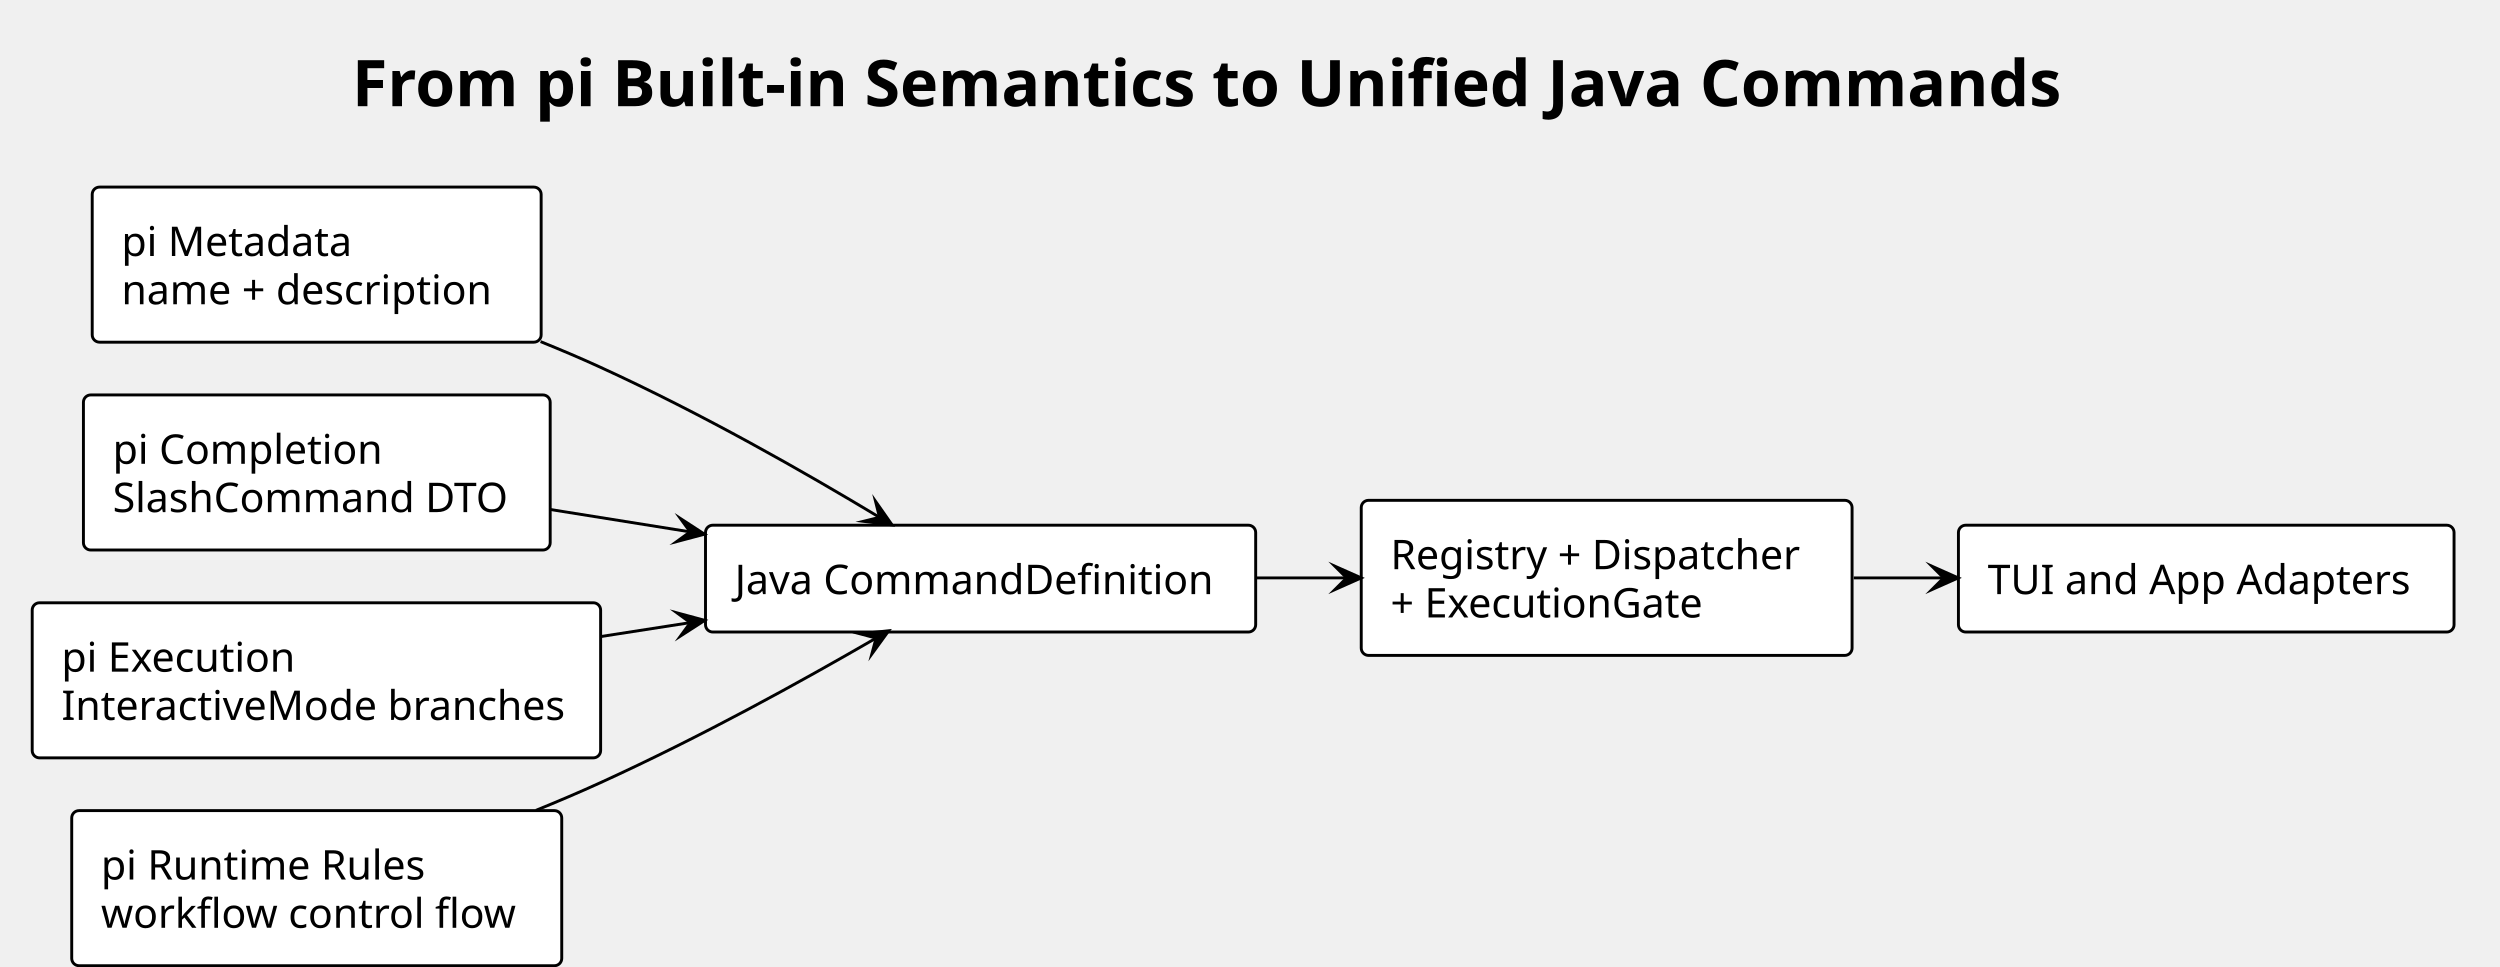
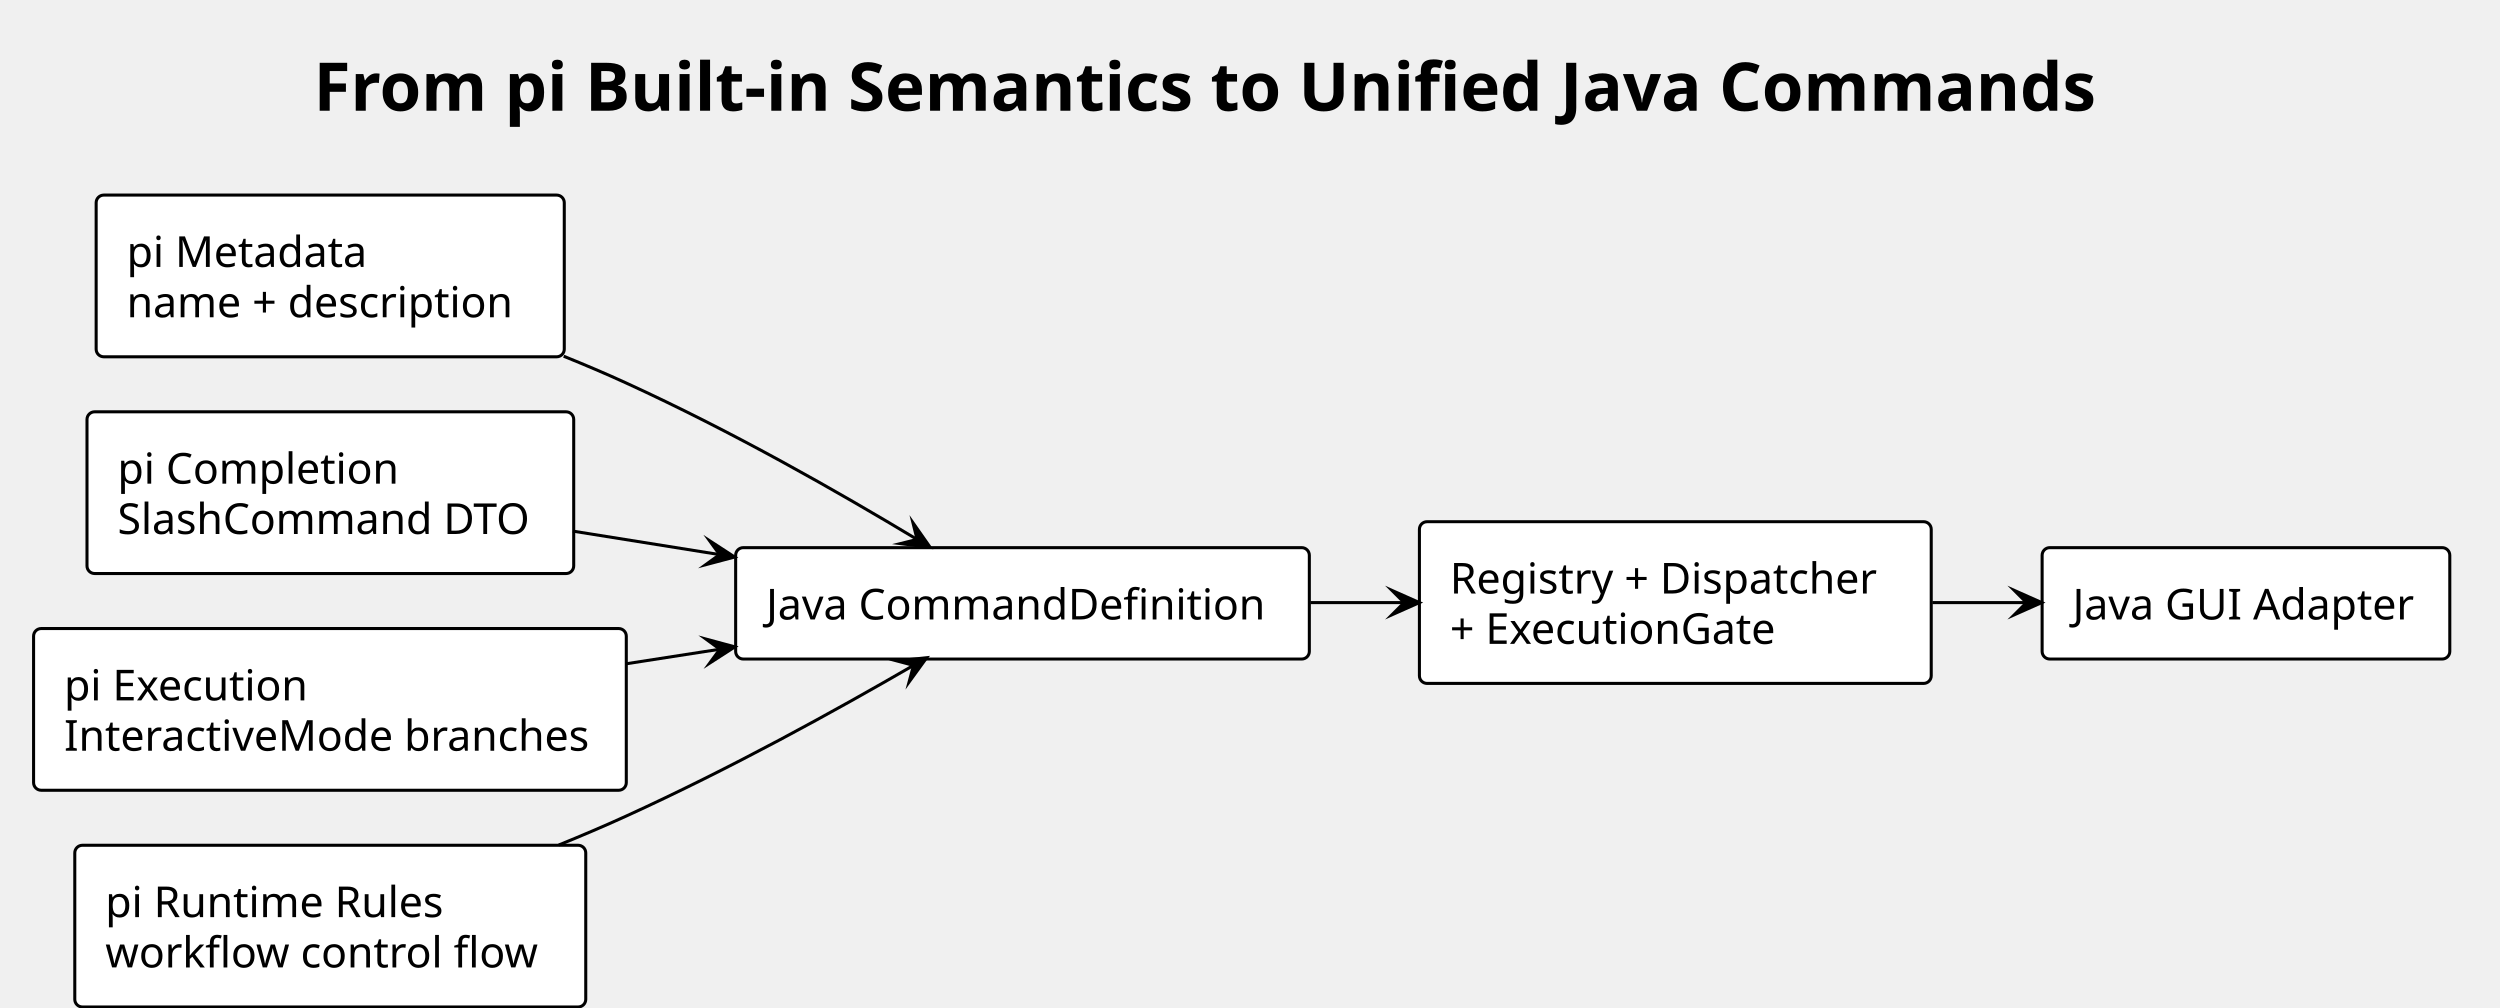
- <svg xmlns="http://www.w3.org/2000/svg" contentStyleType="text/css" data-diagram-type="DESCRIPTION" height="330px" preserveAspectRatio="none" style="width:854px;height:330px;" version="1.1" viewBox="0 0 854 330" width="854px" zoomAndPan="magnify">
+ <svg xmlns="http://www.w3.org/2000/svg" contentStyleType="text/css" data-diagram-type="DESCRIPTION" height="330px" preserveAspectRatio="none" style="width:819px;height:330px;" version="1.1" viewBox="0 0 819 330" width="819px" zoomAndPan="magnify">
  <defs />
  <g>
    <g class="title" data-source-line="13">
-       <text fill="#000000" font-family="'sans-serif'" font-size="22" font-weight="700" lengthAdjust="spacing" textLength="611.51" x="120.245" y="36.27">From pi Built-in Semantics to Unified Java Commands</text>
+       <text fill="#000000" font-family="'sans-serif'" font-size="22" font-weight="700" lengthAdjust="spacing" textLength="611.51" x="102.745" y="36.27">From pi Built-in Semantics to Unified Java Commands</text>
    </g>
    <g class="entity" data-qualified-name="Metadata" data-source-line="16" id="ent0001">
      <rect fill="#FFFFFF" height="52.977" rx="2.5" ry="2.5" style="stroke:#000000;stroke-width:1;" width="153.356" x="31.5" y="63.91" />
      <text fill="#000000" font-family="'sans-serif'" font-size="14" lengthAdjust="spacing" textLength="79.625" x="41.5" y="87.445">pi Metadata</text>
      <text fill="#000000" font-family="'sans-serif'" font-size="14" lengthAdjust="spacing" textLength="133.356" x="41.5" y="103.934">name + description</text>
    </g>
    <g class="entity" data-qualified-name="Completion" data-source-line="17" id="ent0002">
      <rect fill="#FFFFFF" height="52.977" rx="2.5" ry="2.5" style="stroke:#000000;stroke-width:1;" width="159.446" x="28.5" y="134.91" />
      <text fill="#000000" font-family="'sans-serif'" font-size="14" lengthAdjust="spacing" textLength="95.874" x="38.5" y="158.445">pi Completion</text>
      <text fill="#000000" font-family="'sans-serif'" font-size="14" lengthAdjust="spacing" textLength="139.446" x="38.5" y="174.934">SlashCommand DTO</text>
    </g>
    <g class="entity" data-qualified-name="Execution" data-source-line="18" id="ent0003">
      <rect fill="#FFFFFF" height="52.977" rx="2.5" ry="2.5" style="stroke:#000000;stroke-width:1;" width="194.173" x="11" y="205.91" />
      <text fill="#000000" font-family="'sans-serif'" font-size="14" lengthAdjust="spacing" textLength="83.692" x="21" y="229.445">pi Execution</text>
      <text fill="#000000" font-family="'sans-serif'" font-size="14" lengthAdjust="spacing" textLength="174.173" x="21" y="245.934">InteractiveMode branches</text>
    </g>
    <g class="entity" data-qualified-name="RuntimeRules" data-source-line="19" id="ent0004">
      <rect fill="#FFFFFF" height="52.977" rx="2.5" ry="2.5" style="stroke:#000000;stroke-width:1;" width="167.39" x="24.5" y="276.91" />
      <text fill="#000000" font-family="'sans-serif'" font-size="14" lengthAdjust="spacing" textLength="114.625" x="34.5" y="300.445">pi Runtime Rules</text>
      <text fill="#000000" font-family="'sans-serif'" font-size="14" lengthAdjust="spacing" textLength="147.39" x="34.5" y="316.934">workflow control flow</text>
    </g>
    <g class="entity" data-qualified-name="Definition" data-source-line="20" id="ent0005">
      <rect fill="#FFFFFF" height="36.488" rx="2.5" ry="2.5" style="stroke:#000000;stroke-width:1;" width="187.939" x="241" y="179.41" />
      <text fill="#000000" font-family="'sans-serif'" font-size="14" lengthAdjust="spacing" textLength="167.939" x="251" y="202.945">Java CommandDefinition</text>
    </g>
    <g class="entity" data-qualified-name="Core" data-source-line="21" id="ent0006">
      <rect fill="#FFFFFF" height="52.977" rx="2.5" ry="2.5" style="stroke:#000000;stroke-width:1;" width="167.67" x="465" y="170.91" />
      <text fill="#000000" font-family="'sans-serif'" font-size="14" lengthAdjust="spacing" textLength="147.67" x="475" y="194.445">Registry + Dispatcher</text>
      <text fill="#000000" font-family="'sans-serif'" font-size="14" lengthAdjust="spacing" textLength="112.848" x="475" y="210.934">+ ExecutionGate</text>
    </g>
    <g class="entity" data-qualified-name="Clients" data-source-line="22" id="ent0007">
-       <rect fill="#FFFFFF" height="36.488" rx="2.5" ry="2.5" style="stroke:#000000;stroke-width:1;" width="169.304" x="669" y="179.41" />
-       <text fill="#000000" font-family="'sans-serif'" font-size="14" lengthAdjust="spacing" textLength="149.304" x="679" y="202.945">TUI and App Adapters</text>
+       <rect fill="#FFFFFF" height="36.488" rx="2.5" ry="2.5" style="stroke:#000000;stroke-width:1;" width="133.552" x="669" y="179.41" />
+       <text fill="#000000" font-family="'sans-serif'" font-size="14" lengthAdjust="spacing" textLength="113.552" x="679" y="202.945">Java GUI Adapter</text>
    </g>
    <g class="link" data-entity-1="ent0001" data-entity-2="ent0005" data-link-type="dependency" id="lnk8">
      <polygon fill="#000000" points="304.724,179.298,299.075,171.231,300.44,176.72,294.95,178.085,304.724,179.298" style="stroke:#000000;stroke-width:1;stroke-linejoin:miter;stroke-miterlimit:10;" />
      <path d="M184.665,116.701 C191.599,119.499 198.468,122.419 205,125.41 C240.33,141.585 274.739,161.254 300.44,176.72" fill="none" style="stroke:#000000;stroke-width:1;" />
    </g>
    <g class="link" data-entity-1="ent0002" data-entity-2="ent0005" data-link-type="dependency" id="lnk9">
      <polygon fill="#000000" points="240.672,182.478,232.417,177.106,235.734,181.688,231.153,185.006,240.672,182.478" style="stroke:#000000;stroke-width:1;stroke-linejoin:miter;stroke-miterlimit:10;" />
      <path d="M187.694,174.001 C204.802,176.738 218.123,178.87 235.734,181.688" fill="none" style="stroke:#000000;stroke-width:1;" />
    </g>
    <g class="link" data-entity-1="ent0003" data-entity-2="ent0005" data-link-type="dependency" id="lnk10">
      <polygon fill="#000000" points="240.752,211.915,231.244,209.346,235.811,212.684,232.474,217.251,240.752,211.915" style="stroke:#000000;stroke-width:1;stroke-linejoin:miter;stroke-miterlimit:10;" />
      <path d="M205.073,217.465 C216.898,215.626 224.029,214.517 235.811,212.684" fill="none" style="stroke:#000000;stroke-width:1;" />
    </g>
    <g class="link" data-entity-1="ent0004" data-entity-2="ent0005" data-link-type="dependency" id="lnk11">
      <polygon fill="#000000" points="303.593,215.466,293.8,216.514,299.266,217.972,297.808,223.438,303.593,215.466" style="stroke:#000000;stroke-width:1;stroke-linejoin:miter;stroke-miterlimit:10;" />
      <path d="M183.065,276.818 C190.533,273.785 197.955,270.624 205,267.41 C239.658,251.6 273.503,232.889 299.266,217.972" fill="none" style="stroke:#000000;stroke-width:1;" />
    </g>
    <g class="link" data-entity-1="ent0005" data-entity-2="ent0006" data-link-type="dependency" id="lnk12">
      <polygon fill="#000000" points="464.993,197.41,455.993,193.41,459.993,197.41,455.993,201.41,464.993,197.41" style="stroke:#000000;stroke-width:1;stroke-linejoin:miter;stroke-miterlimit:10;" />
      <path d="M429.295,197.41 C441.181,197.41 448.284,197.41 459.993,197.41" fill="none" style="stroke:#000000;stroke-width:1;" />
    </g>
    <g class="link" data-entity-1="ent0006" data-entity-2="ent0007" data-link-type="dependency" id="lnk13">
-       <polygon fill="#000000" points="668.928,197.41,659.928,193.41,663.928,197.41,659.928,201.41,668.928,197.41" style="stroke:#000000;stroke-width:1;stroke-linejoin:miter;stroke-miterlimit:10;" />
-       <path d="M633.241,197.41 C645.023,197.41 652.14,197.41 663.928,197.41" fill="none" style="stroke:#000000;stroke-width:1;" />
+       <polygon fill="#000000" points="668.875,197.41,659.875,193.41,663.875,197.41,659.875,201.41,668.875,197.41" style="stroke:#000000;stroke-width:1;stroke-linejoin:miter;stroke-miterlimit:10;" />
+       <path d="M633.03,197.41 C645.037,197.41 652.259,197.41 663.875,197.41" fill="none" style="stroke:#000000;stroke-width:1;" />
    </g>
  </g>
</svg>
